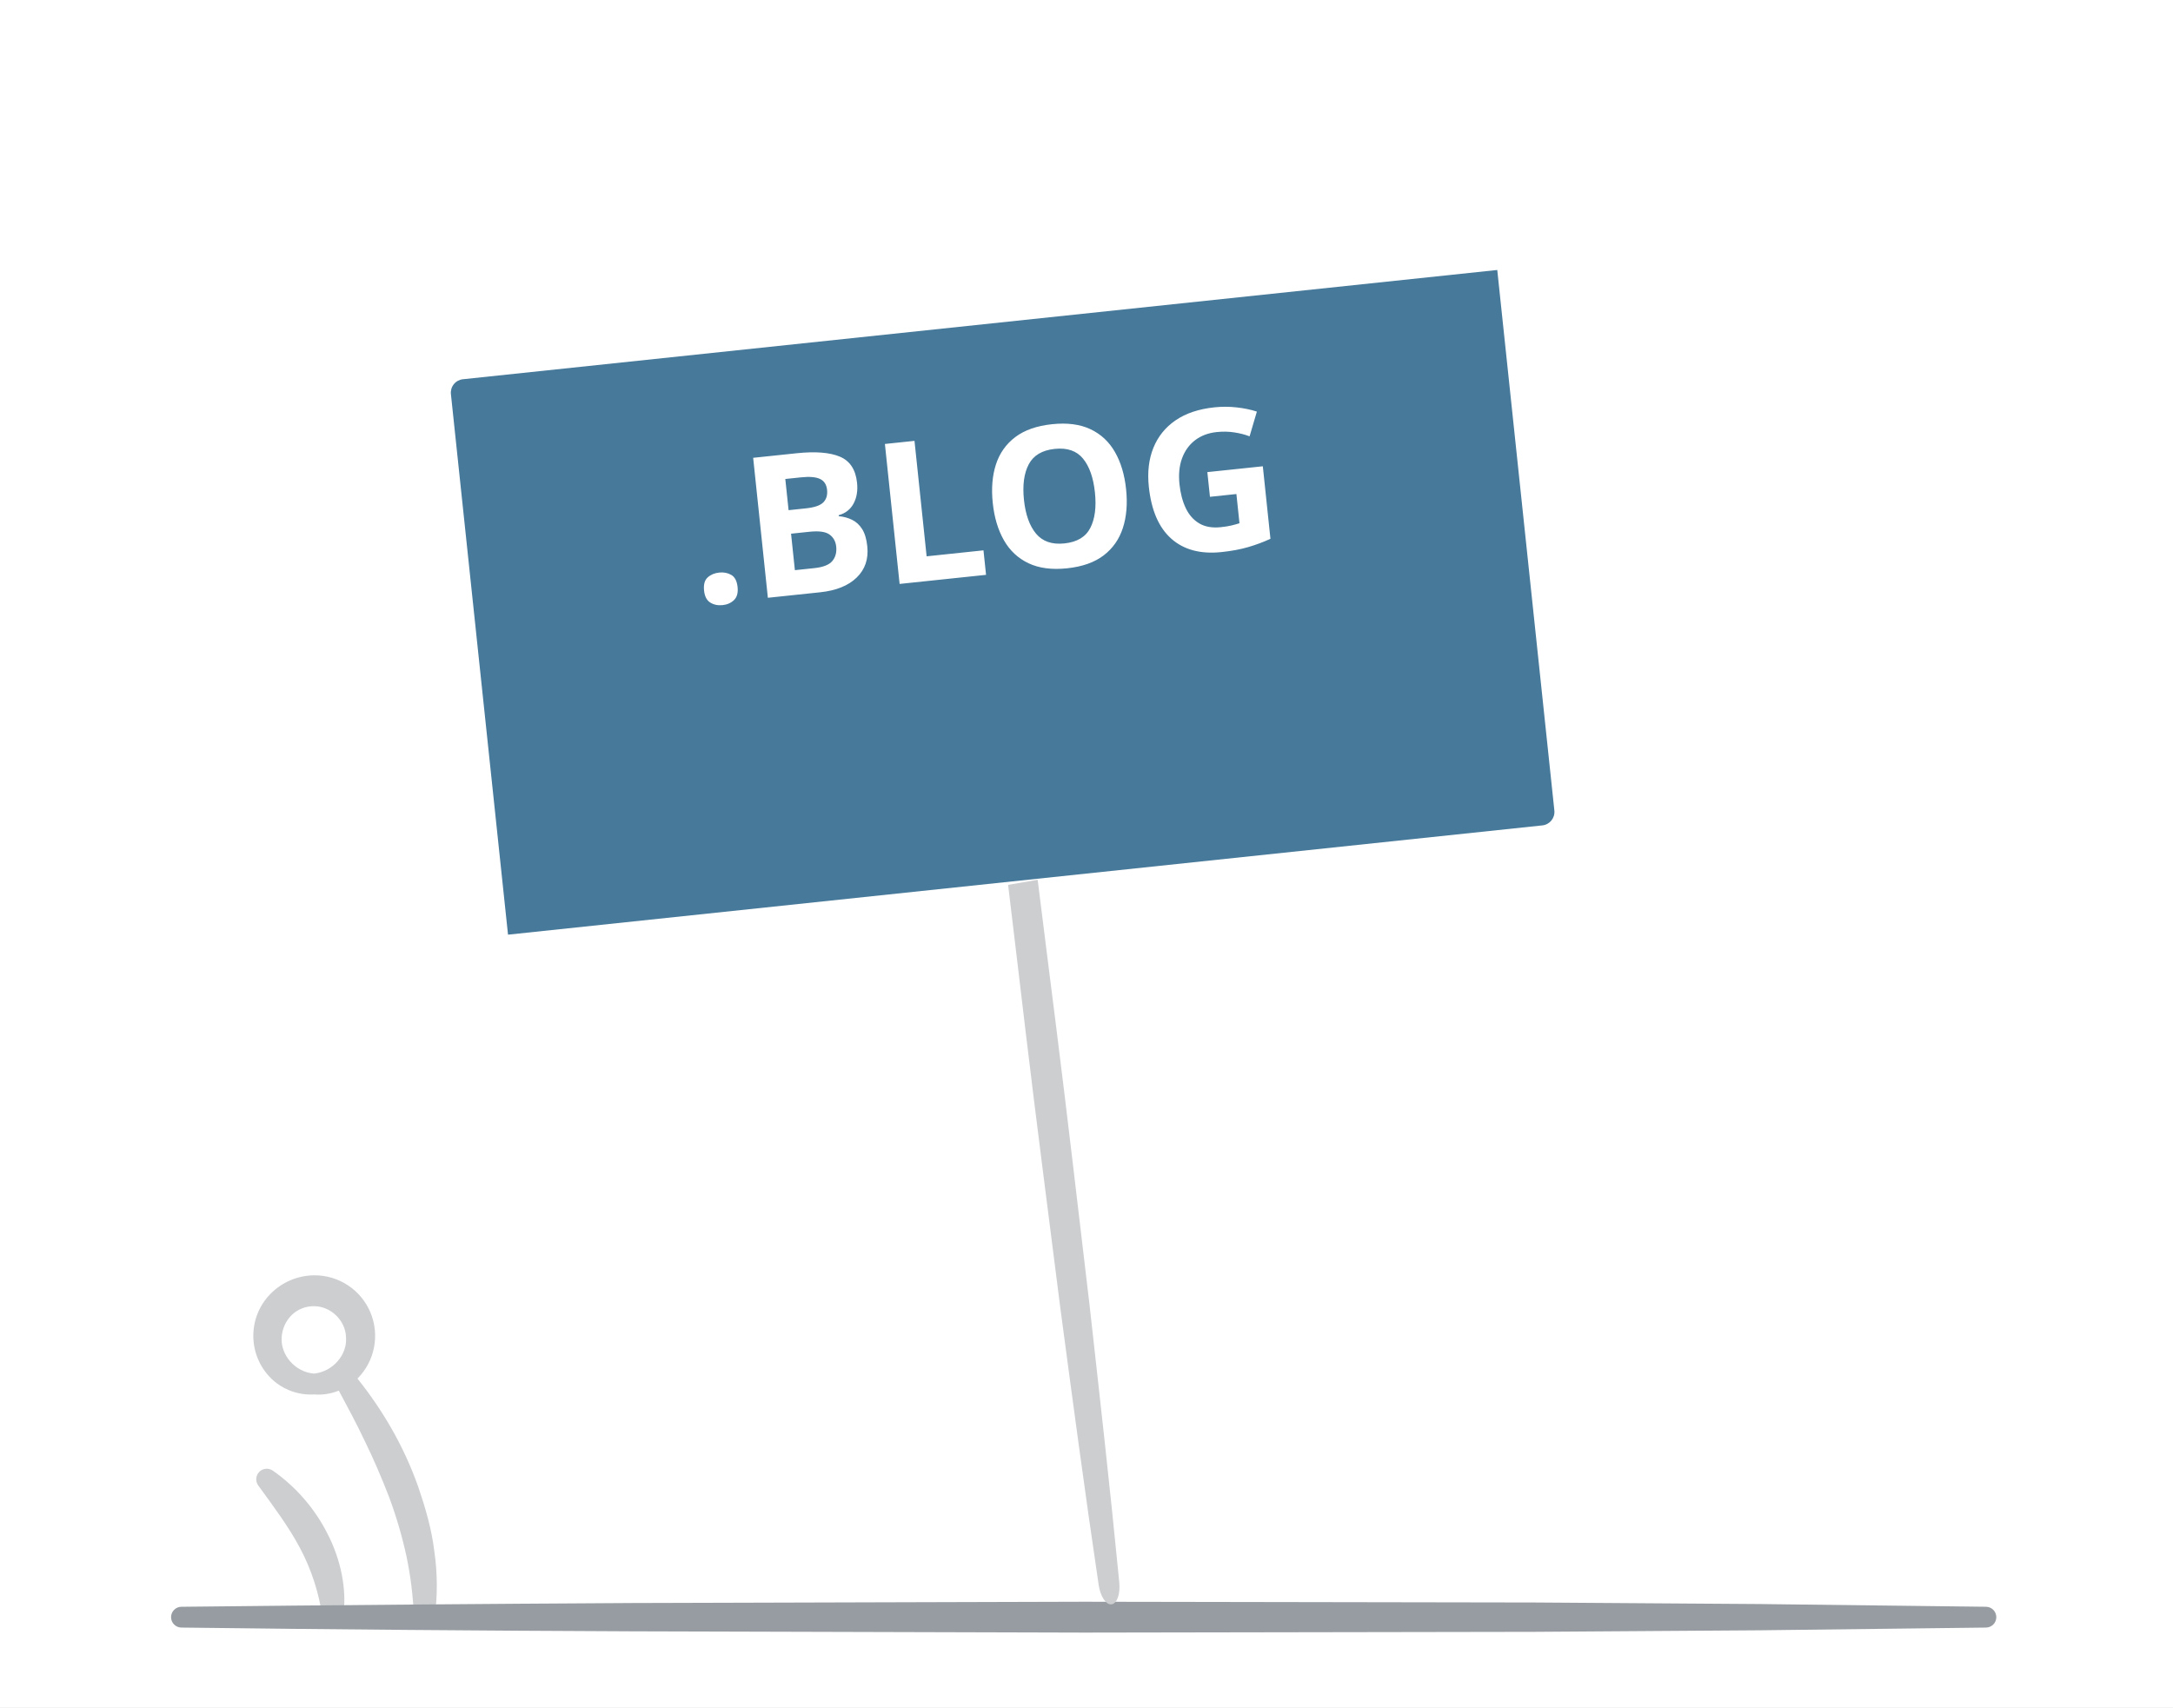
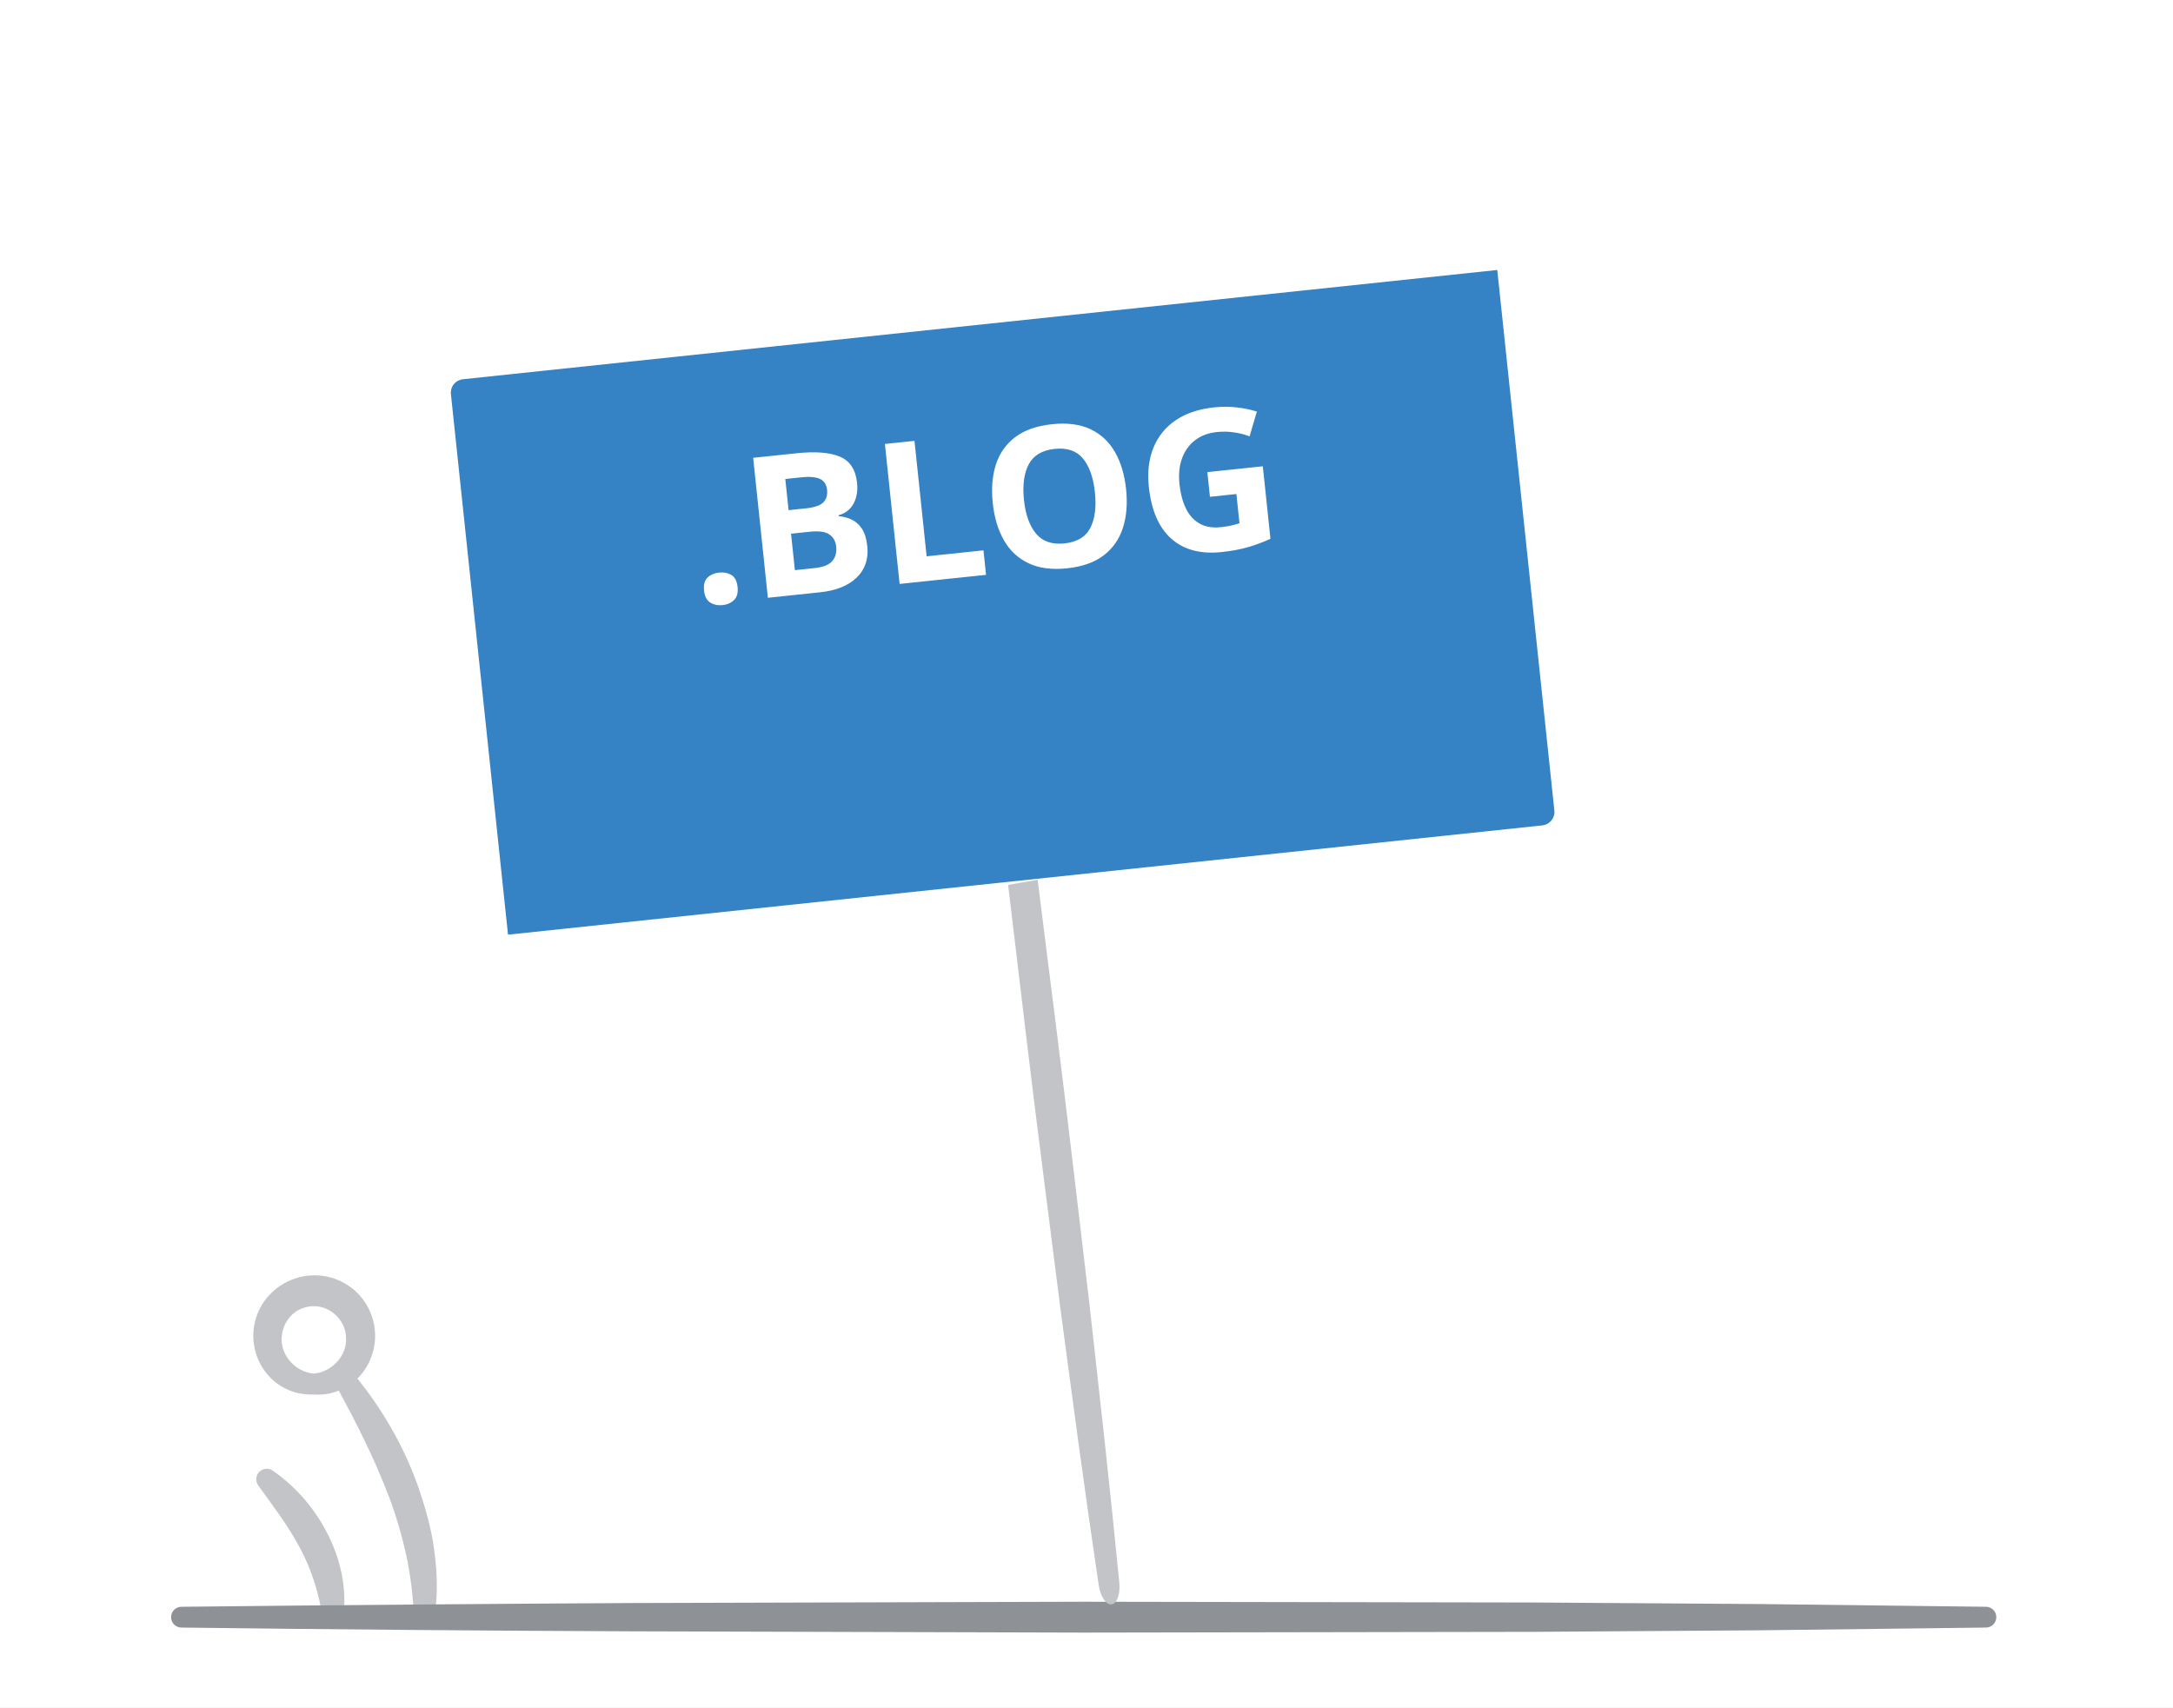
<svg xmlns="http://www.w3.org/2000/svg" height="1100" viewBox="0 0 1400 1100" width="1400">
  <g fill="none" fill-rule="evenodd">
    <path d="m0 0h1400v1100h-1400z" fill="#fff" />
    <g transform="translate(110 821)">
-       <path d="m97.69 220.81c-2.162-15.573-7.05-30.643-14.44-44.52-7.35-13.87-17-26.69-26.83-40.2l-.06-.09c-1.924-2.674-1.65-6.343.648-8.702 2.298-2.36 5.958-2.73 8.682-.878 14.952 10.445 27.084 24.432 35.31 40.71 8.4 16.34 12.74 35.56 10.08 53.87-.482 3.324-3.331 5.79-6.69 5.79s-6.208-2.466-6.69-5.79zm72.12-42.48c-1.72-14.28-5.8-28.09-10.39-41.55-4.75-13.374-10.722-26.282-17.84-38.56-6.307-10.868-13.42-21.247-21.28-31.05 11.171-11.2 14.47-28.039 8.351-42.626-6.119-14.588-20.443-24.034-36.261-23.914-10.571.105-20.67 4.391-28.09 11.92-14.947 15.169-14.768 39.582.4 54.53l.63.61c7.329 6.773 17.097 10.275 27.06 9.7 5.42.427 10.865-.418 15.9-2.47 5.72 10.74 11.46 21.33 16.59 32.18 5.87 12 11.1 24.19 15.85 36.51 4.58 12.331 8.289 24.969 11.1 37.82 2.71 12.86 4.319 25.927 4.81 39.06v.09c.147 3.465 2.904 6.252 6.367 6.436 3.464.184 6.5-2.295 7.013-5.726 1.94-14.259 1.87-28.72-.21-42.96zm-98.35-137.7c.32-5.433 2.622-10.561 6.47-14.41 3.864-3.724 9.044-5.77 14.41-5.69 10.64 0 20.35 9.1 20.58 20.1.93 10.92-8.21 22-20.58 23.34-12.43-1-21.68-12.27-20.87-23.33z" fill="#ccced0" fill-rule="nonzero" />
-       <path d="m6.92 214.19c96.88-1.073 193.76-1.88 290.64-2.42l290.64-.83 290.64.49 145.31 1 145.31 1.75c3.7 0 6.7 3 6.7 6.7s-3 6.7-6.7 6.7l-145.31 1.75-145.31 1-290.64.49-290.64-.82c-96.88-.4-193.76-1.207-290.64-2.42-3.7 0-6.7-3-6.7-6.7s3-6.7 6.7-6.7z" fill="#969ca1" />
+       <path d="m97.69 220.81c-2.162-15.573-7.05-30.643-14.44-44.52-7.35-13.87-17-26.69-26.83-40.2l-.06-.09c-1.924-2.674-1.65-6.343.648-8.702 2.298-2.36 5.958-2.73 8.682-.878 14.952 10.445 27.084 24.432 35.31 40.71 8.4 16.34 12.74 35.56 10.08 53.87-.482 3.324-3.331 5.79-6.69 5.79s-6.208-2.466-6.69-5.79zm72.12-42.48c-1.72-14.28-5.8-28.09-10.39-41.55-4.75-13.374-10.722-26.282-17.84-38.56-6.307-10.868-13.42-21.247-21.28-31.05 11.171-11.2 14.47-28.039 8.351-42.626-6.119-14.588-20.443-24.034-36.261-23.914-10.571.105-20.67 4.391-28.09 11.92-14.947 15.169-14.768 39.582.4 54.53l.63.61c7.329 6.773 17.097 10.275 27.06 9.7 5.42.427 10.865-.418 15.9-2.47 5.72 10.74 11.46 21.33 16.59 32.18 5.87 12 11.1 24.19 15.85 36.51 4.58 12.331 8.289 24.969 11.1 37.82 2.71 12.86 4.319 25.927 4.81 39.06v.09c.147 3.465 2.904 6.252 6.367 6.436 3.464.184 6.5-2.295 7.013-5.726 1.94-14.259 1.87-28.72-.21-42.96zm-98.35-137.7c.32-5.433 2.622-10.561 6.47-14.41 3.864-3.724 9.044-5.77 14.41-5.69 10.64 0 20.35 9.1 20.58 20.1.93 10.92-8.21 22-20.58 23.34-12.43-1-21.68-12.27-20.87-23.33z" fill="#c3c4c7" fill-rule="nonzero" />
+       <path d="m6.92 214.19c96.88-1.073 193.76-1.88 290.64-2.42l290.64-.83 290.64.49 145.31 1 145.31 1.75c3.7 0 6.7 3 6.7 6.7s-3 6.7-6.7 6.7l-145.31 1.75-145.31 1-290.64.49-290.64-.82c-96.88-.4-193.76-1.207-290.64-2.42-3.7 0-6.7-3-6.7-6.7s3-6.7 6.7-6.7z" fill="#8e9196" />
    </g>
-     <path d="m677.575 661.793c-.2 59.999.279 119.999.489 179.977.629 59.978 1.238 119.977 2.774 179.977.139 7.608 3.094 13.624 6.692 13.624s6.553-6.016 6.692-13.624c1.517-59.999 2.116-119.999 2.765-179.977.22-59.978.699-119.977.489-179.977-.16-31.848-.18-63.695-.279-95.564l-19.302.95c-.13 31.552-.15 63.083-.319 94.613z" fill="#ccced0" transform="matrix(.9925462 -.1218693 .1218693 .9925462 -92.46818 89.75752)" />
+     <path d="m677.575 661.793c-.2 59.999.279 119.999.489 179.977.629 59.978 1.238 119.977 2.774 179.977.139 7.608 3.094 13.624 6.692 13.624s6.553-6.016 6.692-13.624c1.517-59.999 2.116-119.999 2.765-179.977.22-59.978.699-119.977.489-179.977-.16-31.848-.18-63.695-.279-95.564l-19.302.95c-.13 31.552-.15 63.083-.319 94.613z" fill="#c3c4c7" transform="matrix(.9925462 -.1218693 .1218693 .9925462 -92.46818 89.75752)" />
    <g transform="translate(290 173)">
-       <path d="m8.26 71.33 666.38-70.39 36.79 348.26c.501 4.782-2.968 9.066-7.75 9.57l-666.38 70.4-36.79-348.27c-.244-2.296.435-4.594 1.887-6.389 1.452-1.795 3.557-2.939 5.853-3.181z" fill="#46799a" />
-       <path d="m59 109h545v182h-545z" fill="#46799a" />
+       <path d="m8.26 71.33 666.38-70.39 36.79 348.26c.501 4.782-2.968 9.066-7.75 9.57l-666.38 70.4-36.79-348.27c-.244-2.296.435-4.594 1.887-6.389 1.452-1.795 3.557-2.939 5.853-3.181z" fill="#3582c4" />
+       <path d="m59 109h545v182h-545z" fill="#3582c4" />
      <text fill="#fff" font-family="NotoSans-Bold, Noto Sans" font-size="127" font-weight="bold" transform="matrix(.9945219 -.1045285 .1045285 .9945219 -20.42621 37.88475)">
        <tspan x="158.062" y="196.82">.BLOG</tspan>
      </text>
    </g>
  </g>
</svg>
